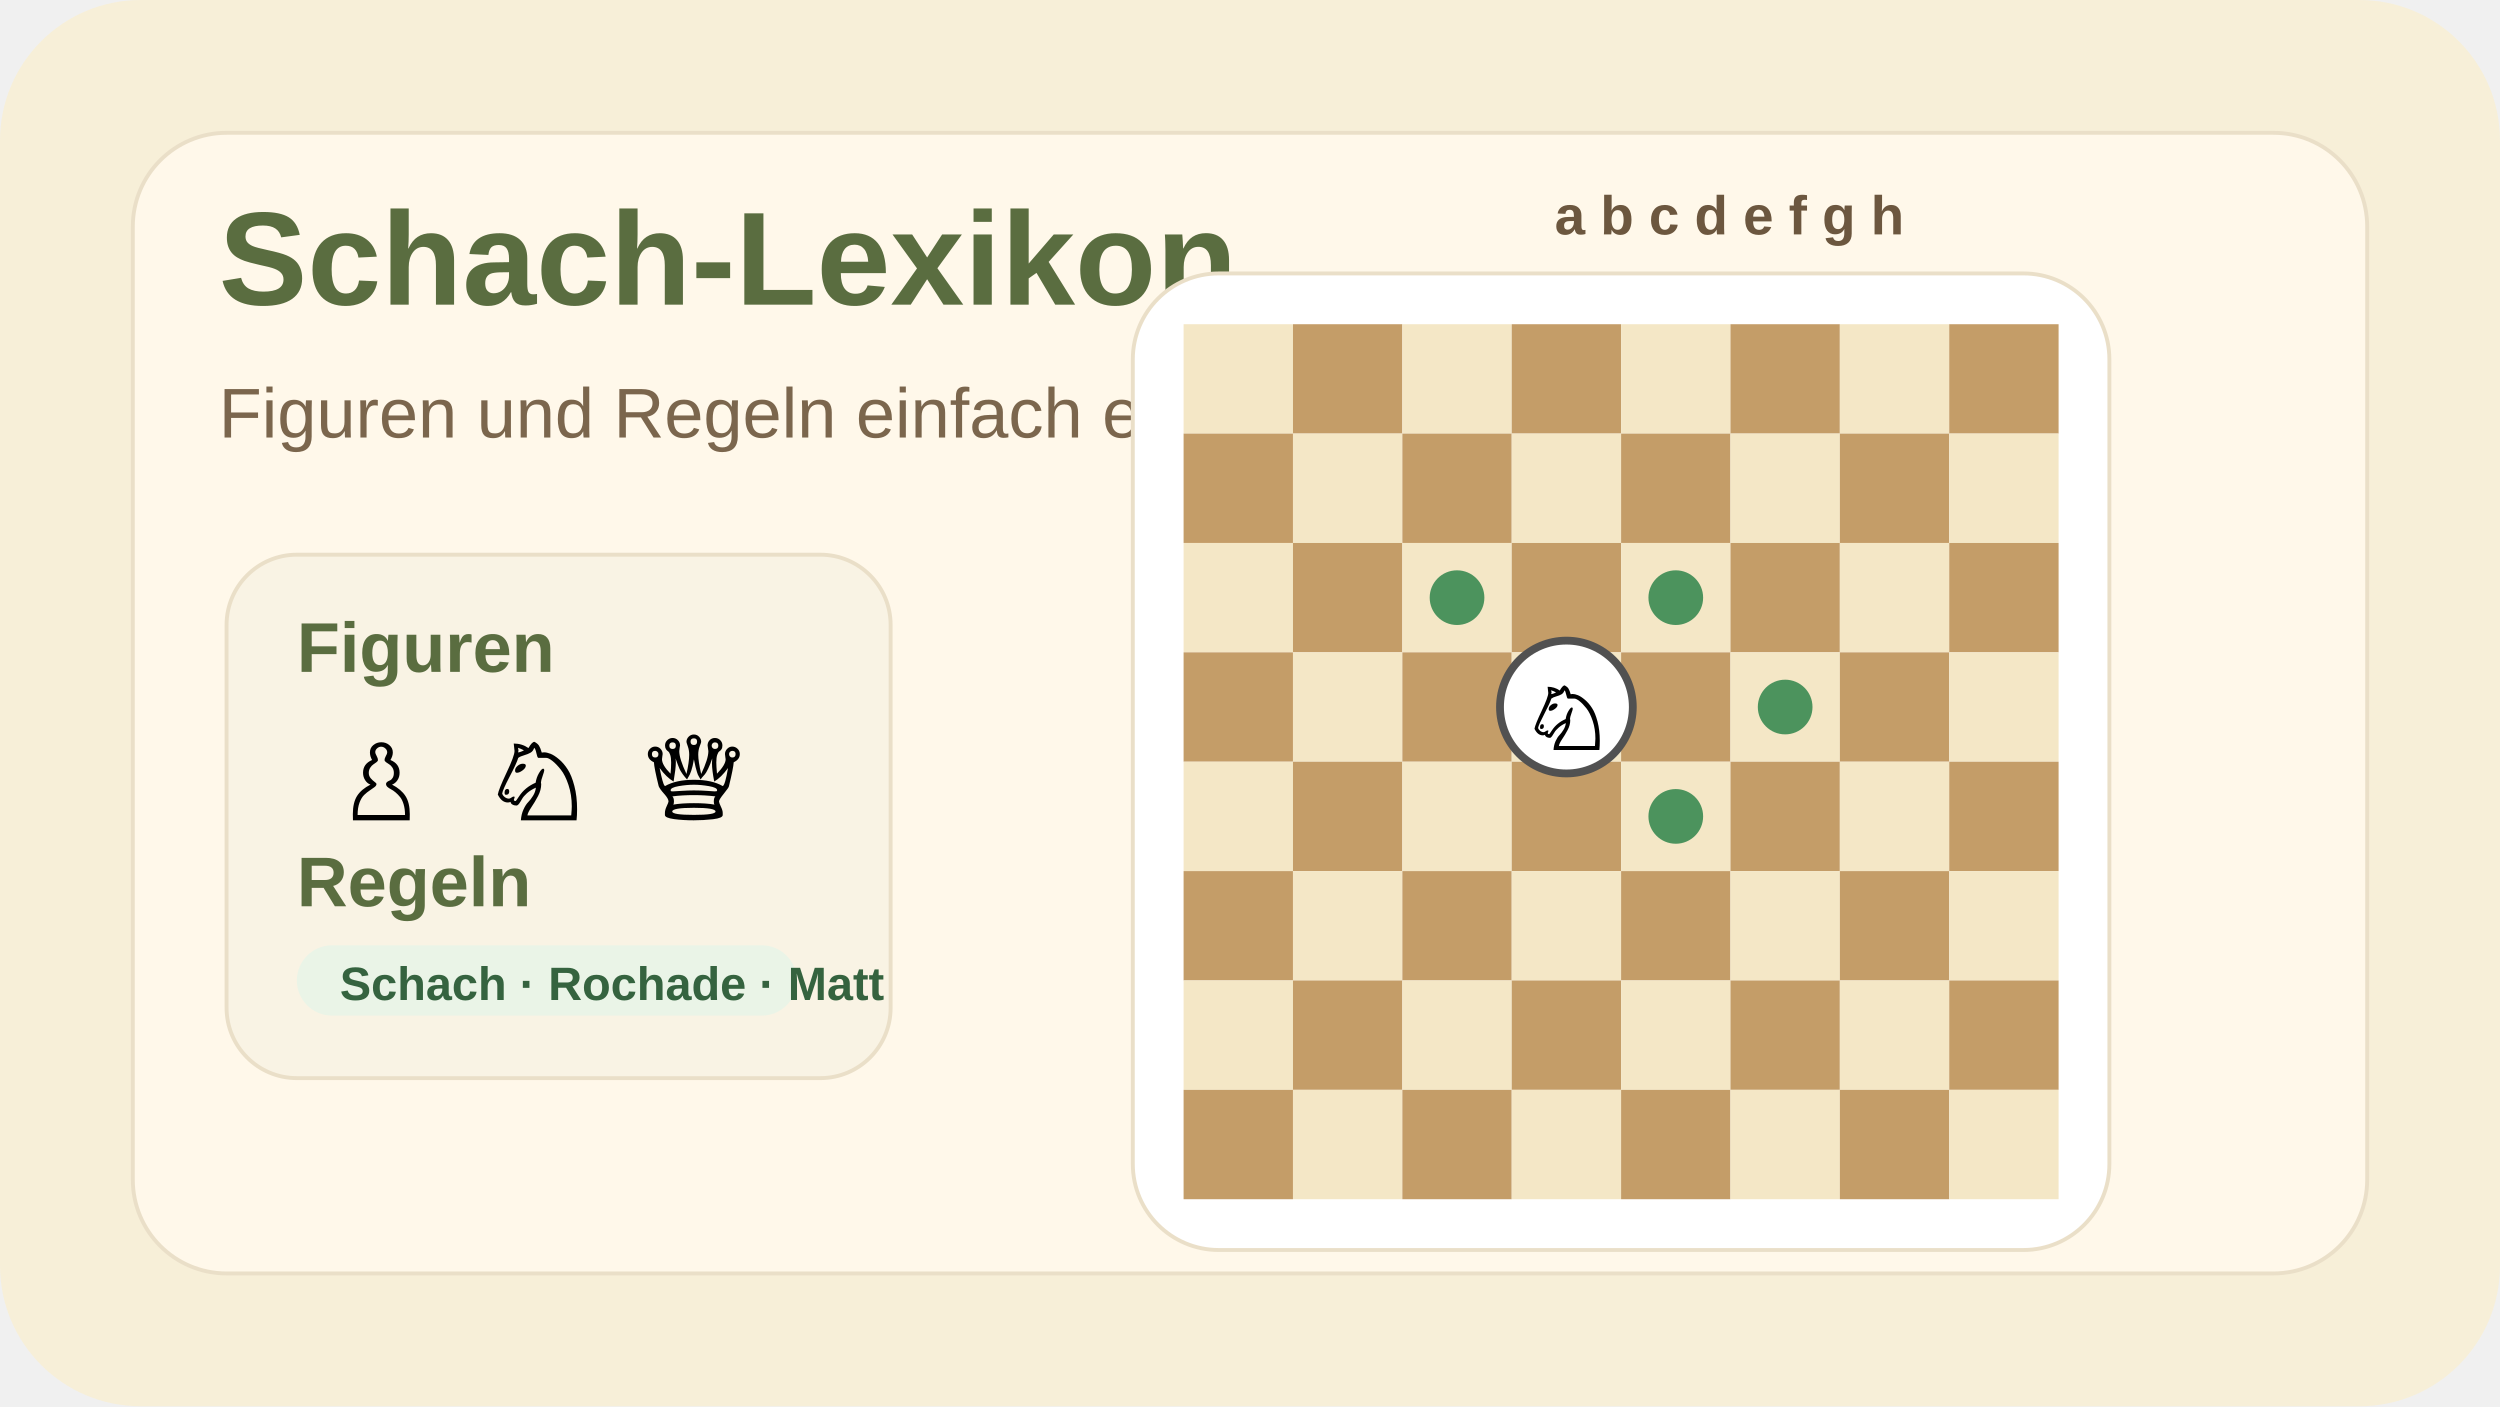
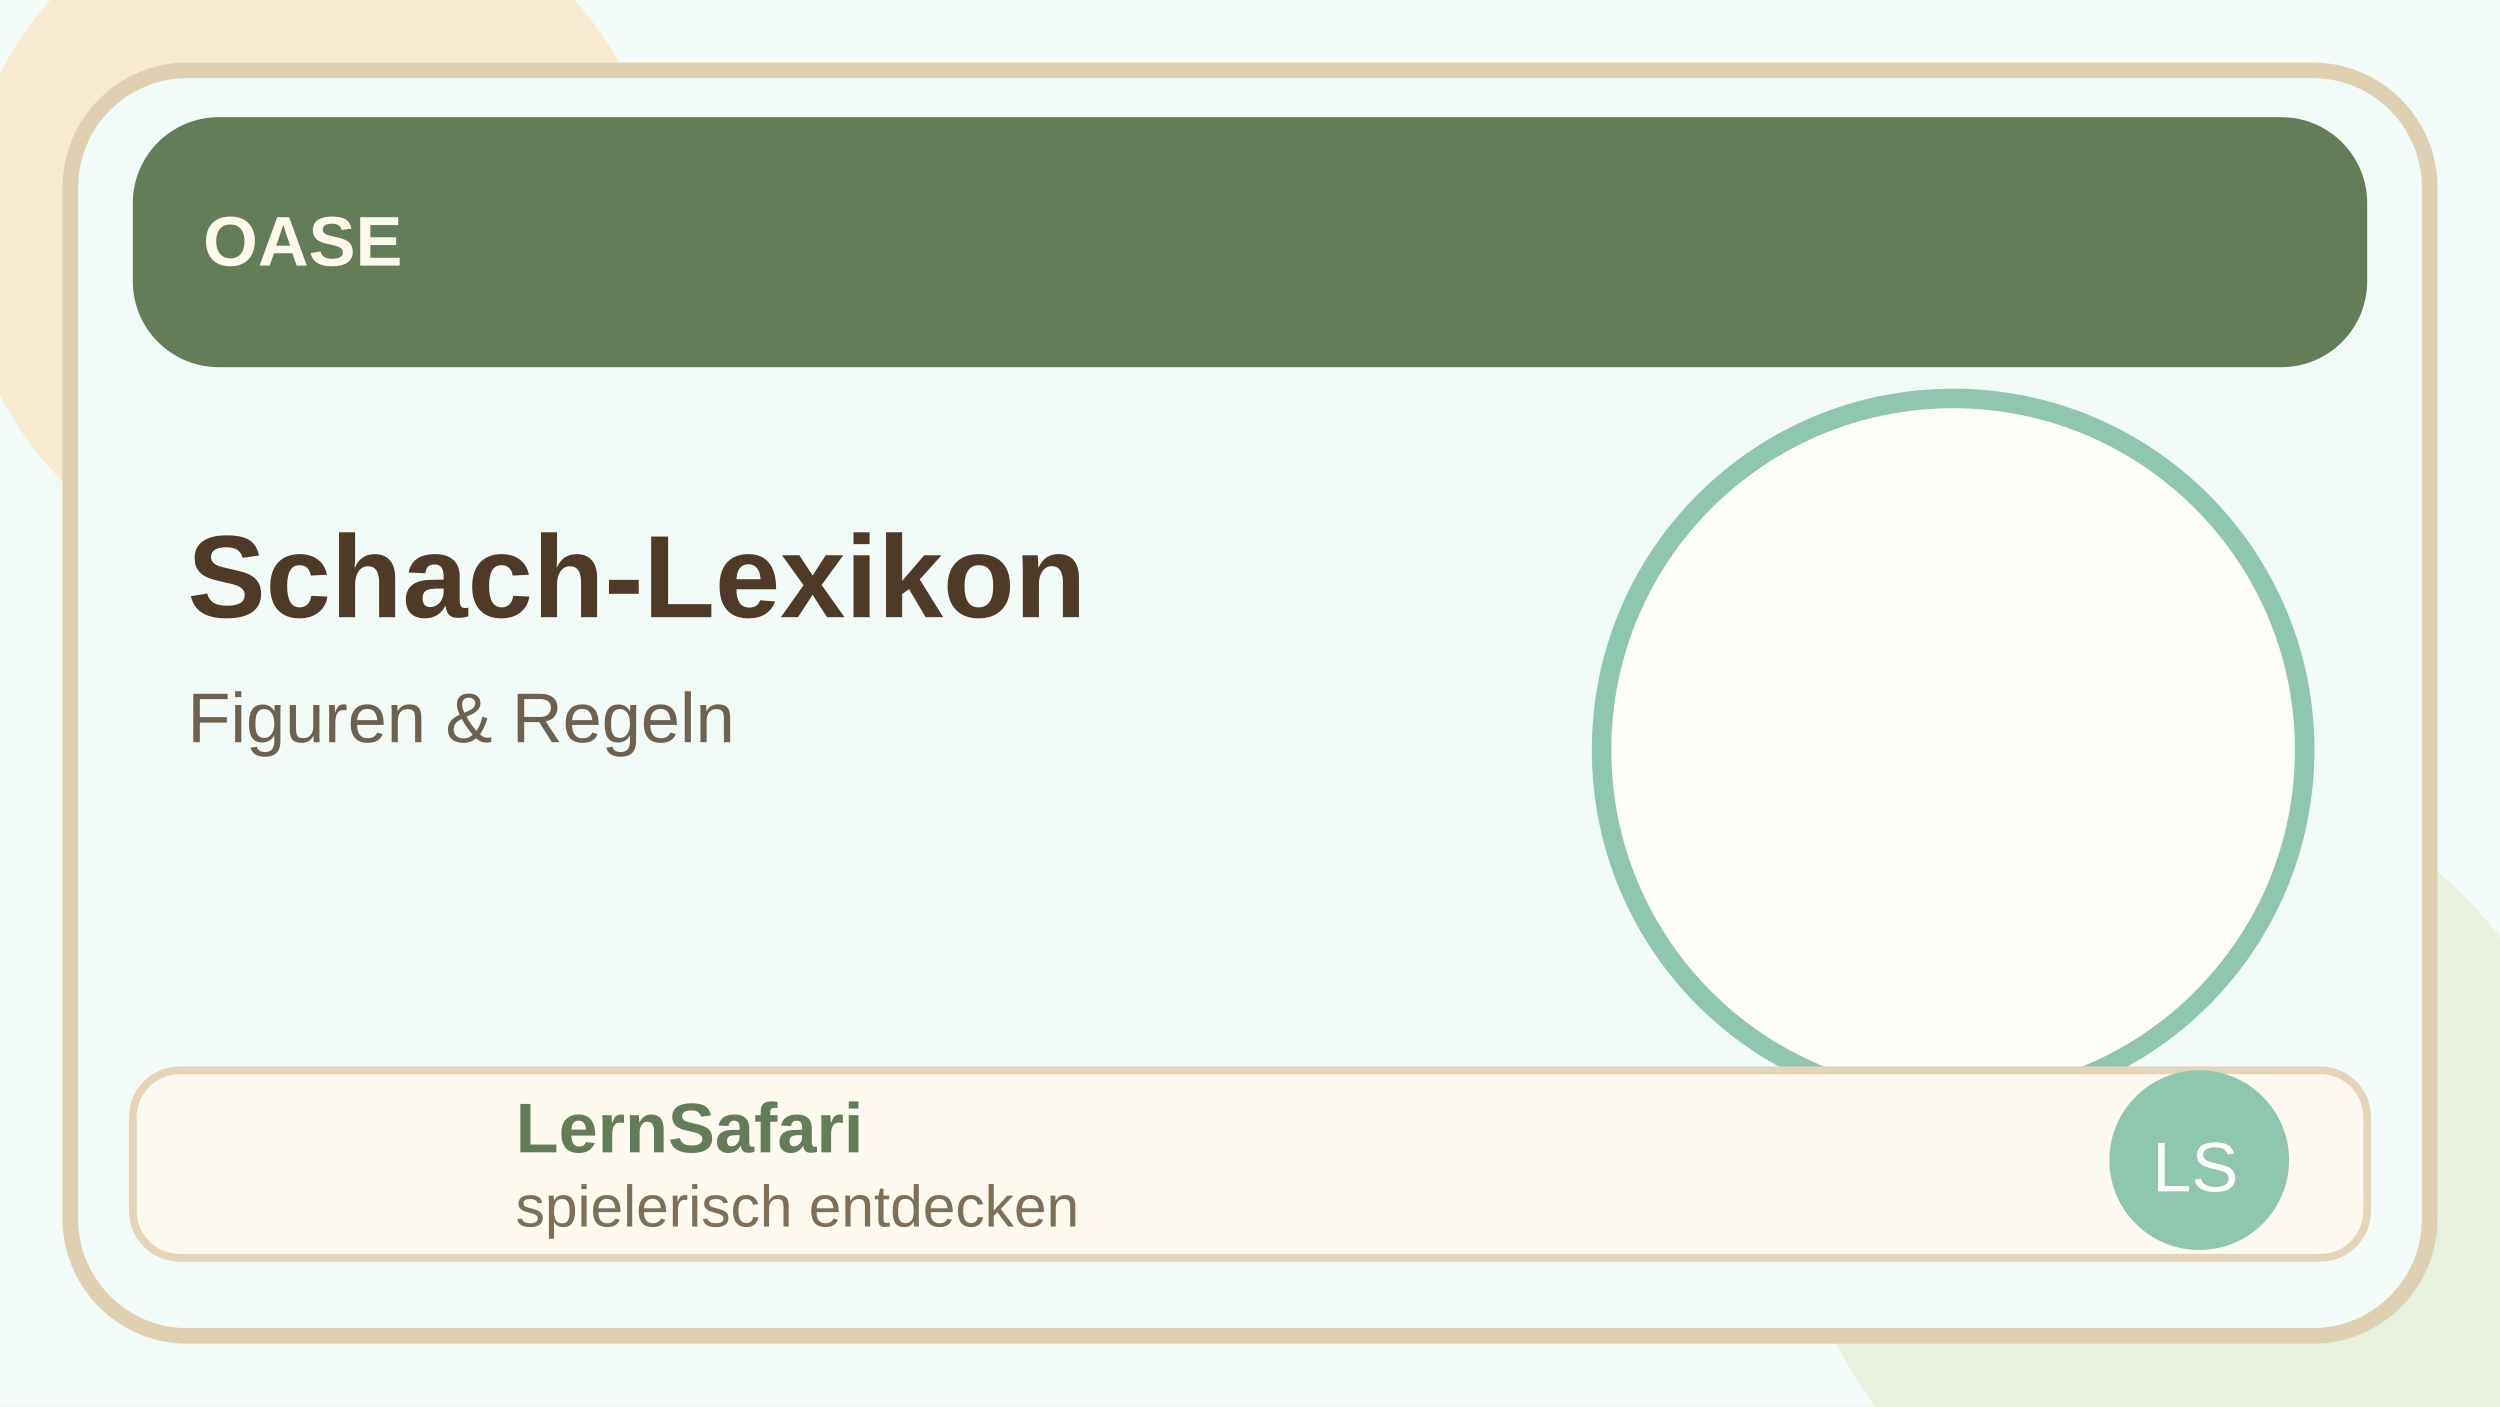
- <svg xmlns="http://www.w3.org/2000/svg" viewBox="0 0 640 360">
-   <rect width="640" height="360" rx="36" fill="#f7efd8" />
-   <rect x="34" y="34" width="572" height="292" rx="24" fill="#fff8ea" stroke="#eadfc8" />
-   <text x="56" y="78" font-family="Arial" font-size="34" font-weight="700" fill="#5a6d40">Schach-Lexikon</text>
-   <text x="56" y="112" font-family="Arial" font-size="18" fill="#7b664d">Figuren und Regeln einfach erklärt</text>
-   <g transform="translate(58,142)">
-     <rect width="170" height="134" rx="18" fill="#f9f3e4" stroke="#eadfc8" />
-     <g font-family="Arial" font-size="18" font-weight="700" fill="#5a6d40">
-       <text x="18" y="30">Figuren</text>
-       <text x="18" y="90">Regeln</text>
-     </g>
-     <g font-size="34">
-       <text x="26" y="68">♙</text>
-       <text x="66" y="68">♘</text>
-       <text x="106" y="68">♕</text>
-     </g>
-     <rect x="18" y="100" width="128" height="18" rx="9" fill="#eaf4e7" />
-     <text x="29" y="114" font-family="Arial" font-size="12" font-weight="700" fill="#35633f">Schach · Rochade · Matt</text>
-   </g>
-   <g transform="translate(290,70)">
-     <text x="108" y="-10" font-family="Arial" font-size="14" font-weight="700" fill="#6c573f">a b c d e f g h</text>
-     <rect width="250" height="250" rx="22" fill="#fff" stroke="#eadfc8" />
-     <g>
-       <rect x="13" y="13" width="28" height="28" fill="#f4e7c6" />
-       <rect x="41" y="13" width="28" height="28" fill="#c49d68" />
-       <rect x="69" y="13" width="28" height="28" fill="#f4e7c6" />
-       <rect x="97" y="13" width="28" height="28" fill="#c49d68" />
-       <rect x="125" y="13" width="28" height="28" fill="#f4e7c6" />
-       <rect x="153" y="13" width="28" height="28" fill="#c49d68" />
-       <rect x="181" y="13" width="28" height="28" fill="#f4e7c6" />
-       <rect x="209" y="13" width="28" height="28" fill="#c49d68" />
-       <rect x="13" y="41" width="28" height="28" fill="#c49d68" />
-       <rect x="41" y="41" width="28" height="28" fill="#f4e7c6" />
-       <rect x="69" y="41" width="28" height="28" fill="#c49d68" />
-       <rect x="97" y="41" width="28" height="28" fill="#f4e7c6" />
-       <rect x="125" y="41" width="28" height="28" fill="#c49d68" />
-       <rect x="153" y="41" width="28" height="28" fill="#f4e7c6" />
-       <rect x="181" y="41" width="28" height="28" fill="#c49d68" />
-       <rect x="209" y="41" width="28" height="28" fill="#f4e7c6" />
-       <rect x="13" y="69" width="28" height="28" fill="#f4e7c6" />
-       <rect x="41" y="69" width="28" height="28" fill="#c49d68" />
-       <rect x="69" y="69" width="28" height="28" fill="#f4e7c6" />
-       <rect x="97" y="69" width="28" height="28" fill="#c49d68" />
-       <rect x="125" y="69" width="28" height="28" fill="#f4e7c6" />
-       <rect x="153" y="69" width="28" height="28" fill="#c49d68" />
-       <rect x="181" y="69" width="28" height="28" fill="#f4e7c6" />
-       <rect x="209" y="69" width="28" height="28" fill="#c49d68" />
-       <rect x="13" y="97" width="28" height="28" fill="#c49d68" />
-       <rect x="41" y="97" width="28" height="28" fill="#f4e7c6" />
-       <rect x="69" y="97" width="28" height="28" fill="#c49d68" />
-       <rect x="97" y="97" width="28" height="28" fill="#f4e7c6" />
-       <rect x="125" y="97" width="28" height="28" fill="#c49d68" />
-       <rect x="153" y="97" width="28" height="28" fill="#f4e7c6" />
-       <rect x="181" y="97" width="28" height="28" fill="#c49d68" />
-       <rect x="209" y="97" width="28" height="28" fill="#f4e7c6" />
-       <rect x="13" y="125" width="28" height="28" fill="#f4e7c6" />
-       <rect x="41" y="125" width="28" height="28" fill="#c49d68" />
-       <rect x="69" y="125" width="28" height="28" fill="#f4e7c6" />
-       <rect x="97" y="125" width="28" height="28" fill="#c49d68" />
-       <rect x="125" y="125" width="28" height="28" fill="#f4e7c6" />
-       <rect x="153" y="125" width="28" height="28" fill="#c49d68" />
-       <rect x="181" y="125" width="28" height="28" fill="#f4e7c6" />
-       <rect x="209" y="125" width="28" height="28" fill="#c49d68" />
-       <rect x="13" y="153" width="28" height="28" fill="#c49d68" />
-       <rect x="41" y="153" width="28" height="28" fill="#f4e7c6" />
-       <rect x="69" y="153" width="28" height="28" fill="#c49d68" />
-       <rect x="97" y="153" width="28" height="28" fill="#f4e7c6" />
-       <rect x="125" y="153" width="28" height="28" fill="#c49d68" />
-       <rect x="153" y="153" width="28" height="28" fill="#f4e7c6" />
-       <rect x="181" y="153" width="28" height="28" fill="#c49d68" />
-       <rect x="209" y="153" width="28" height="28" fill="#f4e7c6" />
-       <rect x="13" y="181" width="28" height="28" fill="#f4e7c6" />
-       <rect x="41" y="181" width="28" height="28" fill="#c49d68" />
-       <rect x="69" y="181" width="28" height="28" fill="#f4e7c6" />
-       <rect x="97" y="181" width="28" height="28" fill="#c49d68" />
-       <rect x="125" y="181" width="28" height="28" fill="#f4e7c6" />
-       <rect x="153" y="181" width="28" height="28" fill="#c49d68" />
-       <rect x="181" y="181" width="28" height="28" fill="#f4e7c6" />
-       <rect x="209" y="181" width="28" height="28" fill="#c49d68" />
-       <rect x="13" y="209" width="28" height="28" fill="#c49d68" />
-       <rect x="41" y="209" width="28" height="28" fill="#f4e7c6" />
-       <rect x="69" y="209" width="28" height="28" fill="#c49d68" />
-       <rect x="97" y="209" width="28" height="28" fill="#f4e7c6" />
-       <rect x="125" y="209" width="28" height="28" fill="#c49d68" />
-       <rect x="153" y="209" width="28" height="28" fill="#f4e7c6" />
-       <rect x="181" y="209" width="28" height="28" fill="#c49d68" />
-       <rect x="209" y="209" width="28" height="28" fill="#f4e7c6" />
-     </g>
-     <circle cx="111" cy="111" r="17" fill="#fff" stroke="#515151" stroke-width="2" />
-     <text x="100" y="122" font-size="28">♘</text>
-     <circle cx="83" cy="83" r="7" fill="#4c935d" />
-     <circle cx="139" cy="83" r="7" fill="#4c935d" />
-     <circle cx="167" cy="111" r="7" fill="#4c935d" />
-     <circle cx="139" cy="139" r="7" fill="#4c935d" />
-   </g>
+ <svg xmlns="http://www.w3.org/2000/svg" width="640" height="360" viewBox="0 0 640 360">
+   <rect width="640" height="360" fill="#F3FBF8" />
+   <circle cx="80" cy="60" r="90" fill="#f8ead0" />
+   <circle cx="560" cy="300" r="100" fill="#e8f0de" />
+   <rect x="18" y="18" width="604" height="324" rx="30" fill="#F3FBF8" stroke="#e0d0b2" stroke-width="4" />
+   <rect x="34" y="30" width="572" height="64" rx="22" fill="#637D59" />
+   <text x="52" y="68" font-family="Arial, sans-serif" font-size="18" font-weight="700" fill="#fff8ec">OASE</text>
+   <text x="48" y="158" font-family="Arial, sans-serif" font-size="30" font-weight="700" fill="#4f3a27">Schach-Lexikon</text>
+   <text x="48" y="190" font-family="Arial, sans-serif" font-size="18" fill="#6f614f">Figuren &amp; Regeln</text>
+   <circle cx="500" cy="192" r="90" fill="#fffdf7" stroke="#8EC6B0" stroke-width="5" />
+   <rect x="34" y="274" width="572" height="48" rx="12" fill="#fffaf0" stroke="#e6d4b9" stroke-width="2" />
+   <text x="132" y="295" font-family="Arial, sans-serif" font-size="18" font-weight="700" fill="#637D59">LernSafari</text>
+   <text x="132" y="314" font-family="Arial, sans-serif" font-size="15" fill="#7f6f58">spielerisch entdecken</text>
+   <circle cx="563" cy="297" r="23" fill="#8EC6B0" />
+   <text x="551" y="305" font-family="Arial, sans-serif" font-size="18" fill="#fff">LS</text>
</svg>
